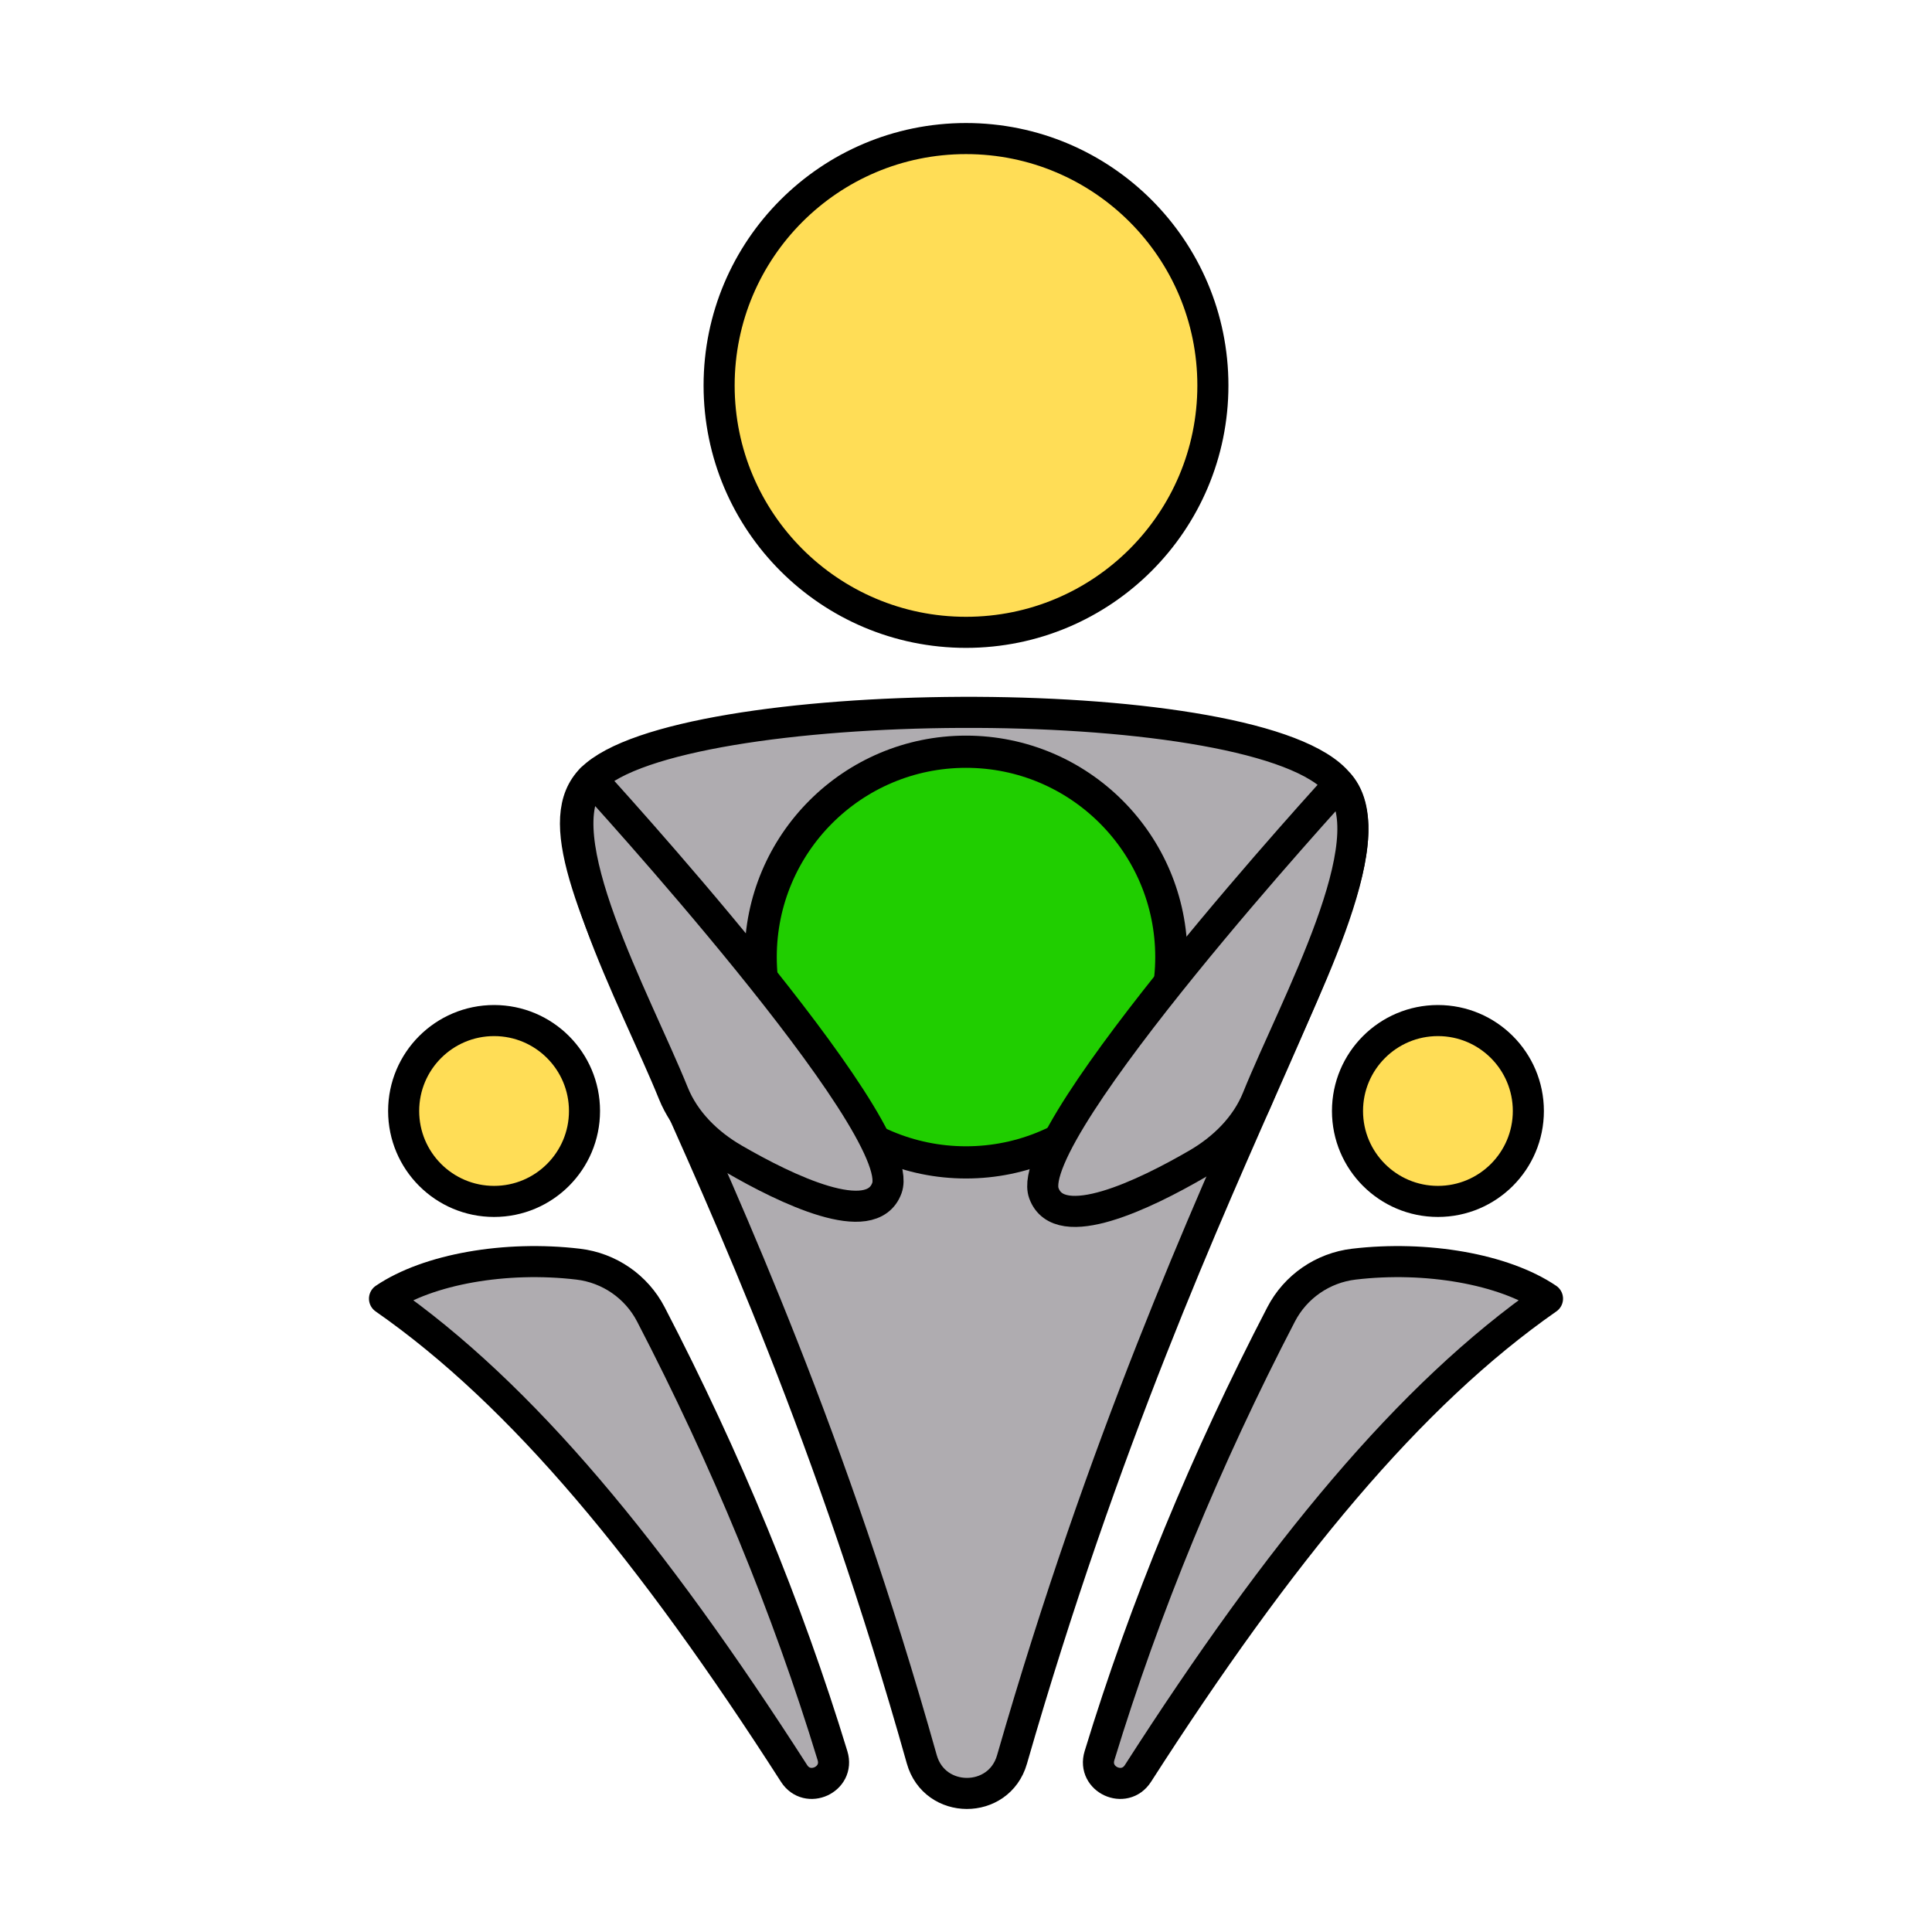
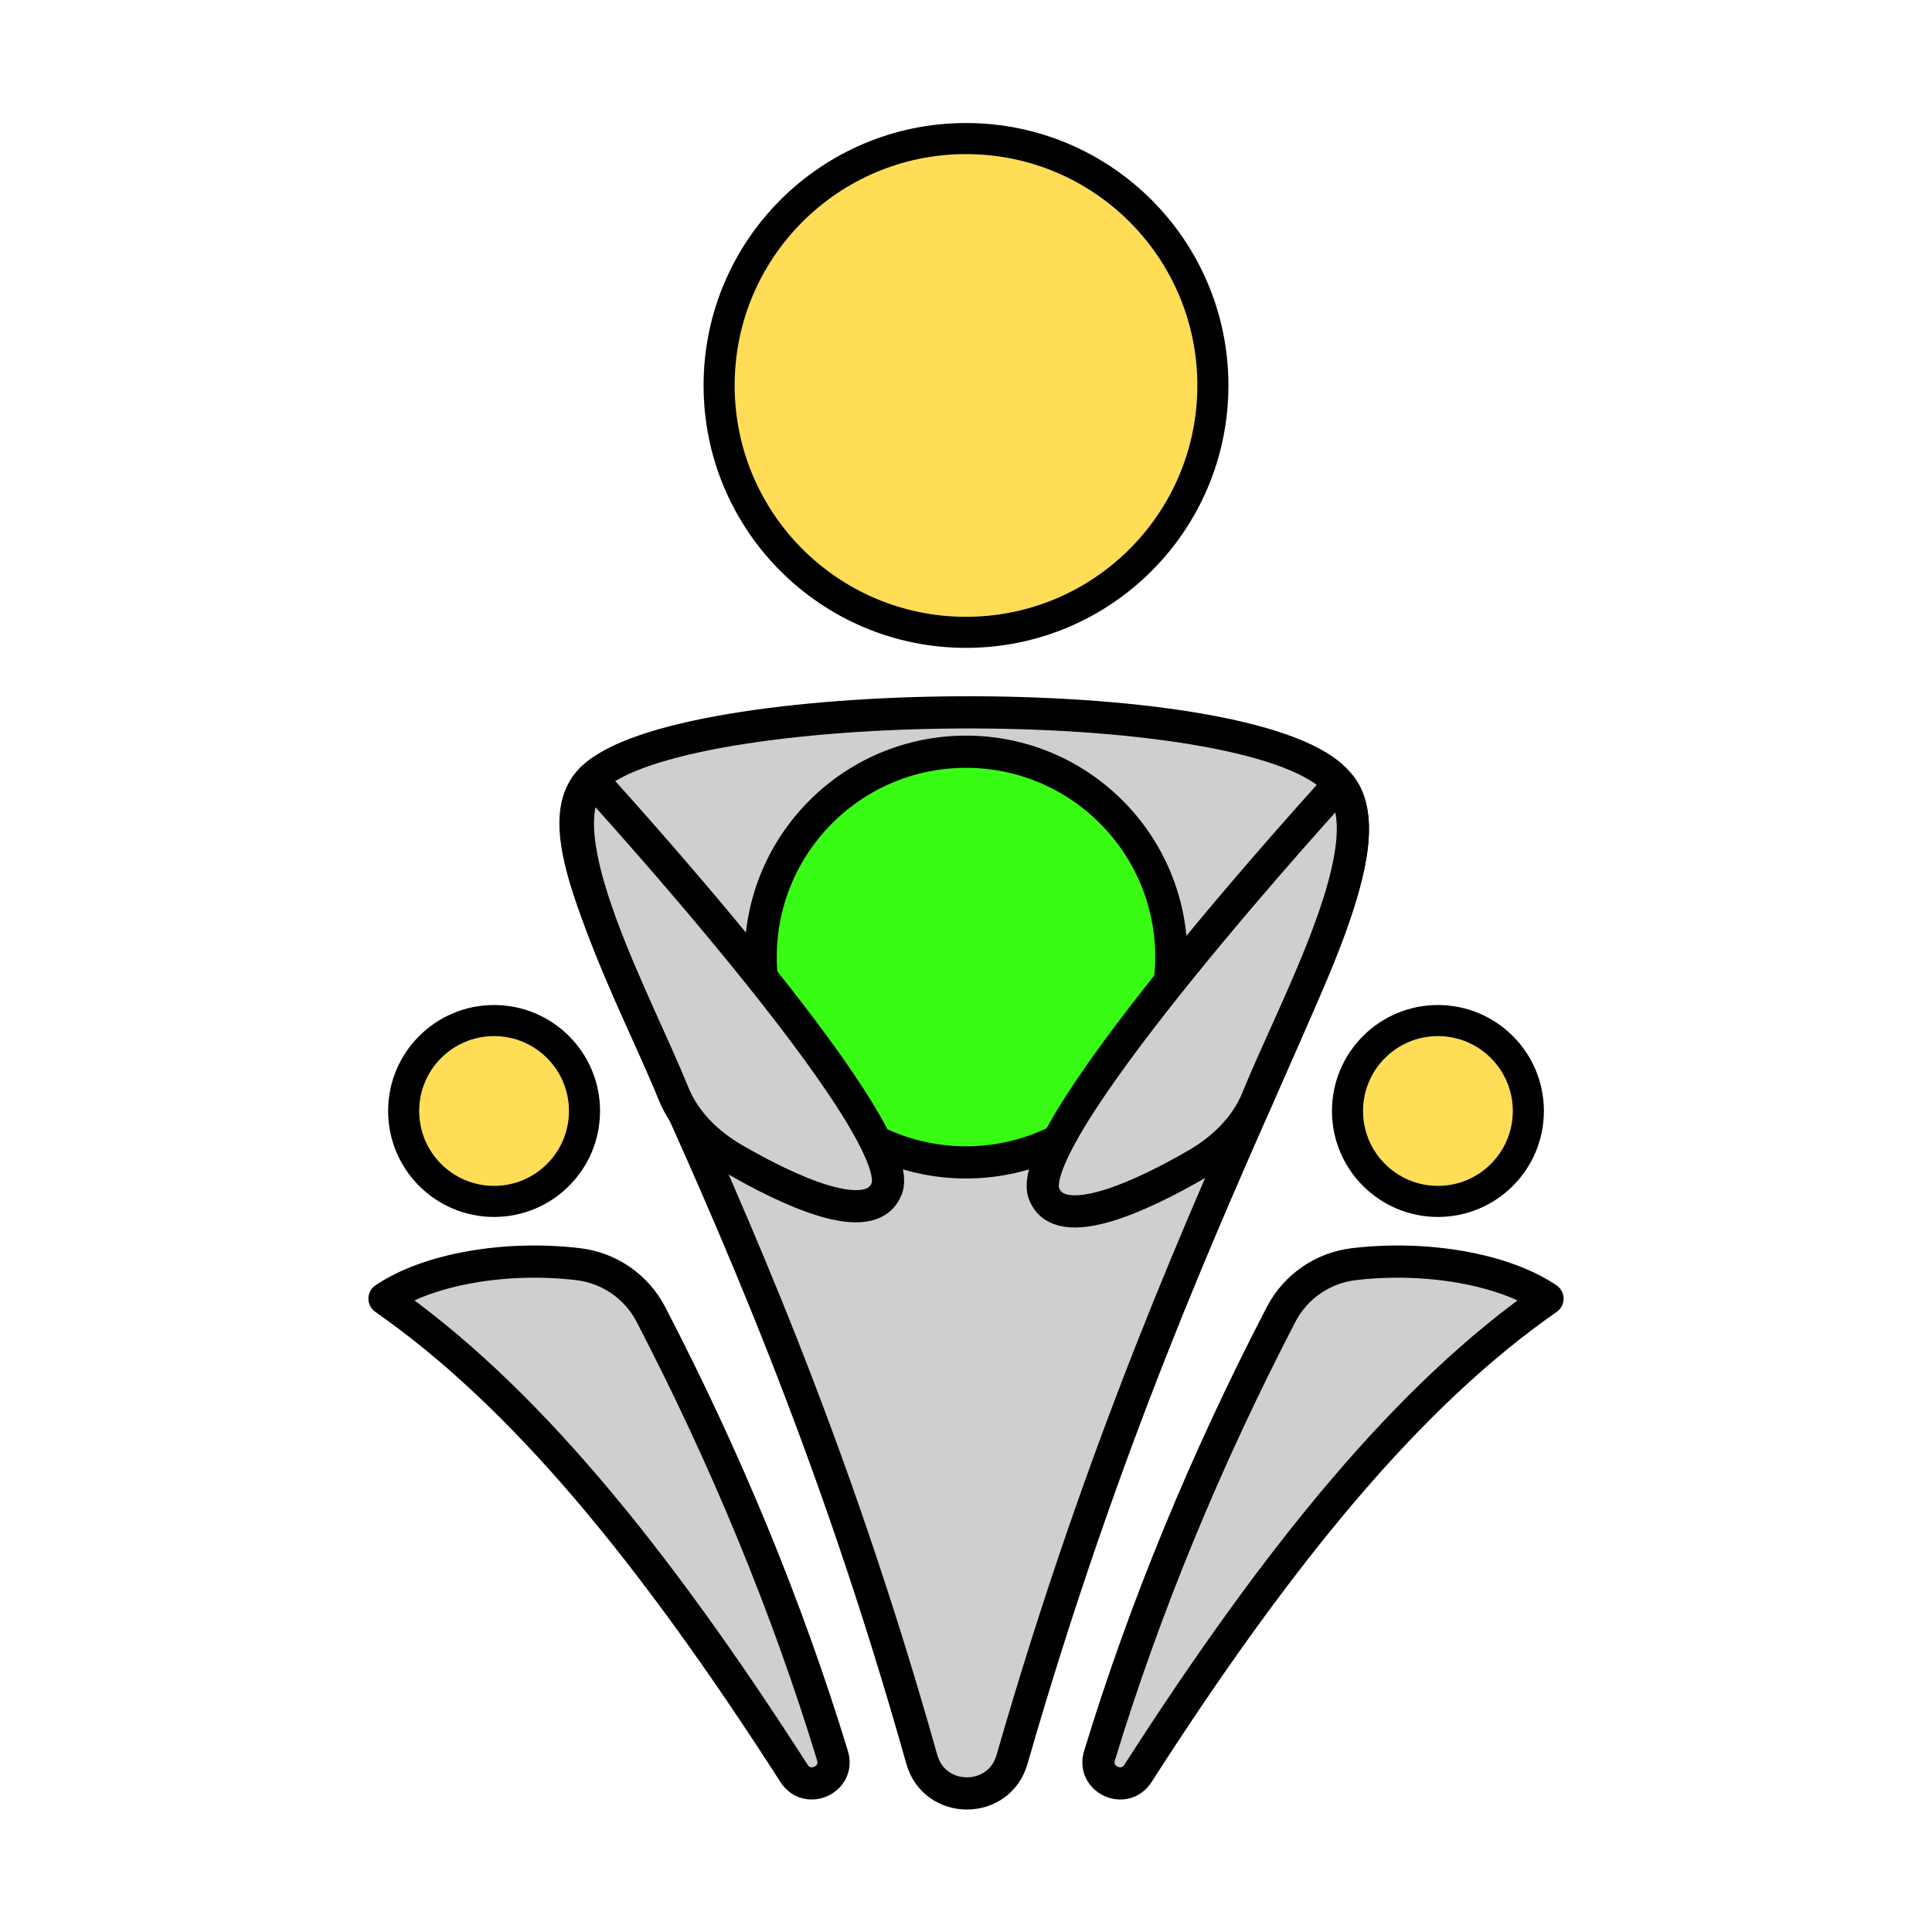
<svg xmlns="http://www.w3.org/2000/svg" id="Layer_1" data-name="Layer 1" viewBox="0 0 1080 1080">
  <defs>
    <style>
      .cls-1 {
-         fill: #20ce00;
-         stroke-width: 18px;
+         fill: #ffdd56;
+         stroke-width: 17.37px;
      }

      .cls-1, .cls-2, .cls-3 {
        stroke: #000;
        stroke-linecap: round;
        stroke-linejoin: round;
      }

      .cls-2 {
-         fill: #ffdd56;
+         fill: #cfcfcf;
      }

      .cls-2, .cls-3 {
-         stroke-width: 17.37px;
+         stroke-width: 18px;
      }

      .cls-3 {
-         fill: #afacb0;
+         fill: #38fc14;
      }
    </style>
  </defs>
-   <path class="cls-3" d="M330.71,435.45c48.07-48.07,364.07-51.21,415.28,0,47.21,47.21-77.67,191.6-180.28,548.15-7.29,25.33-43.29,25.23-50.43-.15-100.7-357.95-228.89-503.69-184.57-548.01Z" />
-   <circle class="cls-2" cx="540" cy="215.47" r="138.01" />
-   <circle class="cls-1" cx="540" cy="535" r="114.78" />
+   <path class="cls-2" d="M330.71,435.45c48.07-48.07,364.07-51.21,415.28,0,47.21,47.21-77.67,191.6-180.28,548.15-7.29,25.33-43.29,25.23-50.43-.15-100.7-357.95-228.89-503.69-184.57-548.01Z" />
+   <circle class="cls-1" cx="540" cy="215.47" r="138.01" />
+   <circle class="cls-3" cx="540" cy="535" r="114.78" />
  <g>
-     <path class="cls-3" d="M614.62,981.47c25.3-83,59.6-165.97,101.55-246.75,8.06-15.51,23.3-26,40.65-28.05,40.43-4.79,83.73,2.7,108.24,19.29-77.03,53.67-149.44,141.56-228.95,265.41-7.49,11.67-25.54,3.36-21.49-9.9Z" />
-     <circle class="cls-2" cx="803.81" cy="621.05" r="50.55" />
+     <path class="cls-2" d="M614.62,981.47c25.3-83,59.6-165.97,101.55-246.75,8.06-15.51,23.3-26,40.65-28.05,40.43-4.79,83.73,2.7,108.24,19.29-77.03,53.67-149.44,141.56-228.95,265.41-7.49,11.67-25.54,3.36-21.49-9.9Z" />
+     <circle class="cls-1" cx="803.81" cy="621.05" r="50.55" />
  </g>
  <g>
-     <path class="cls-3" d="M465.38,981.47c-25.3-83-59.6-165.97-101.55-246.75-8.06-15.51-23.3-26-40.65-28.05-40.43-4.79-83.73,2.7-108.24,19.29,77.03,53.67,149.44,141.56,228.95,265.41,7.49,11.67,25.54,3.36,21.49-9.9Z" />
-     <circle class="cls-2" cx="276.19" cy="621.05" r="50.55" />
+     <path class="cls-2" d="M465.38,981.47c-25.3-83-59.6-165.97-101.55-246.75-8.06-15.51-23.3-26-40.65-28.05-40.43-4.79-83.73,2.7-108.24,19.29,77.03,53.67,149.44,141.56,228.95,265.41,7.49,11.67,25.54,3.36,21.49-9.9Z" />
+     <circle class="cls-1" cx="276.19" cy="621.05" r="50.55" />
  </g>
-   <path class="cls-3" d="M330.71,435.45s177.65,193.91,165.08,228.65c-8.62,23.84-56.48.62-85.64-16.29-14.72-8.54-27.39-20.96-33.76-36.73-21.02-52.01-72.76-145.06-45.68-175.63Z" />
-   <path class="cls-3" d="M748.61,438.34s-177.65,193.91-165.08,228.65c8.62,23.84,56.48.62,85.64-16.29,14.72-8.54,27.39-20.96,33.76-36.73,21.02-52.01,72.76-145.06,45.68-175.63Z" />
+   <path class="cls-2" d="M330.71,435.45s177.65,193.91,165.08,228.65c-8.62,23.84-56.48.62-85.64-16.29-14.72-8.54-27.39-20.96-33.76-36.73-21.02-52.01-72.76-145.06-45.68-175.63Z" />
+   <path class="cls-2" d="M748.61,438.34s-177.65,193.91-165.08,228.65c8.62,23.84,56.48.62,85.64-16.29,14.72-8.54,27.39-20.96,33.76-36.73,21.02-52.01,72.76-145.06,45.68-175.63Z" />
</svg>
